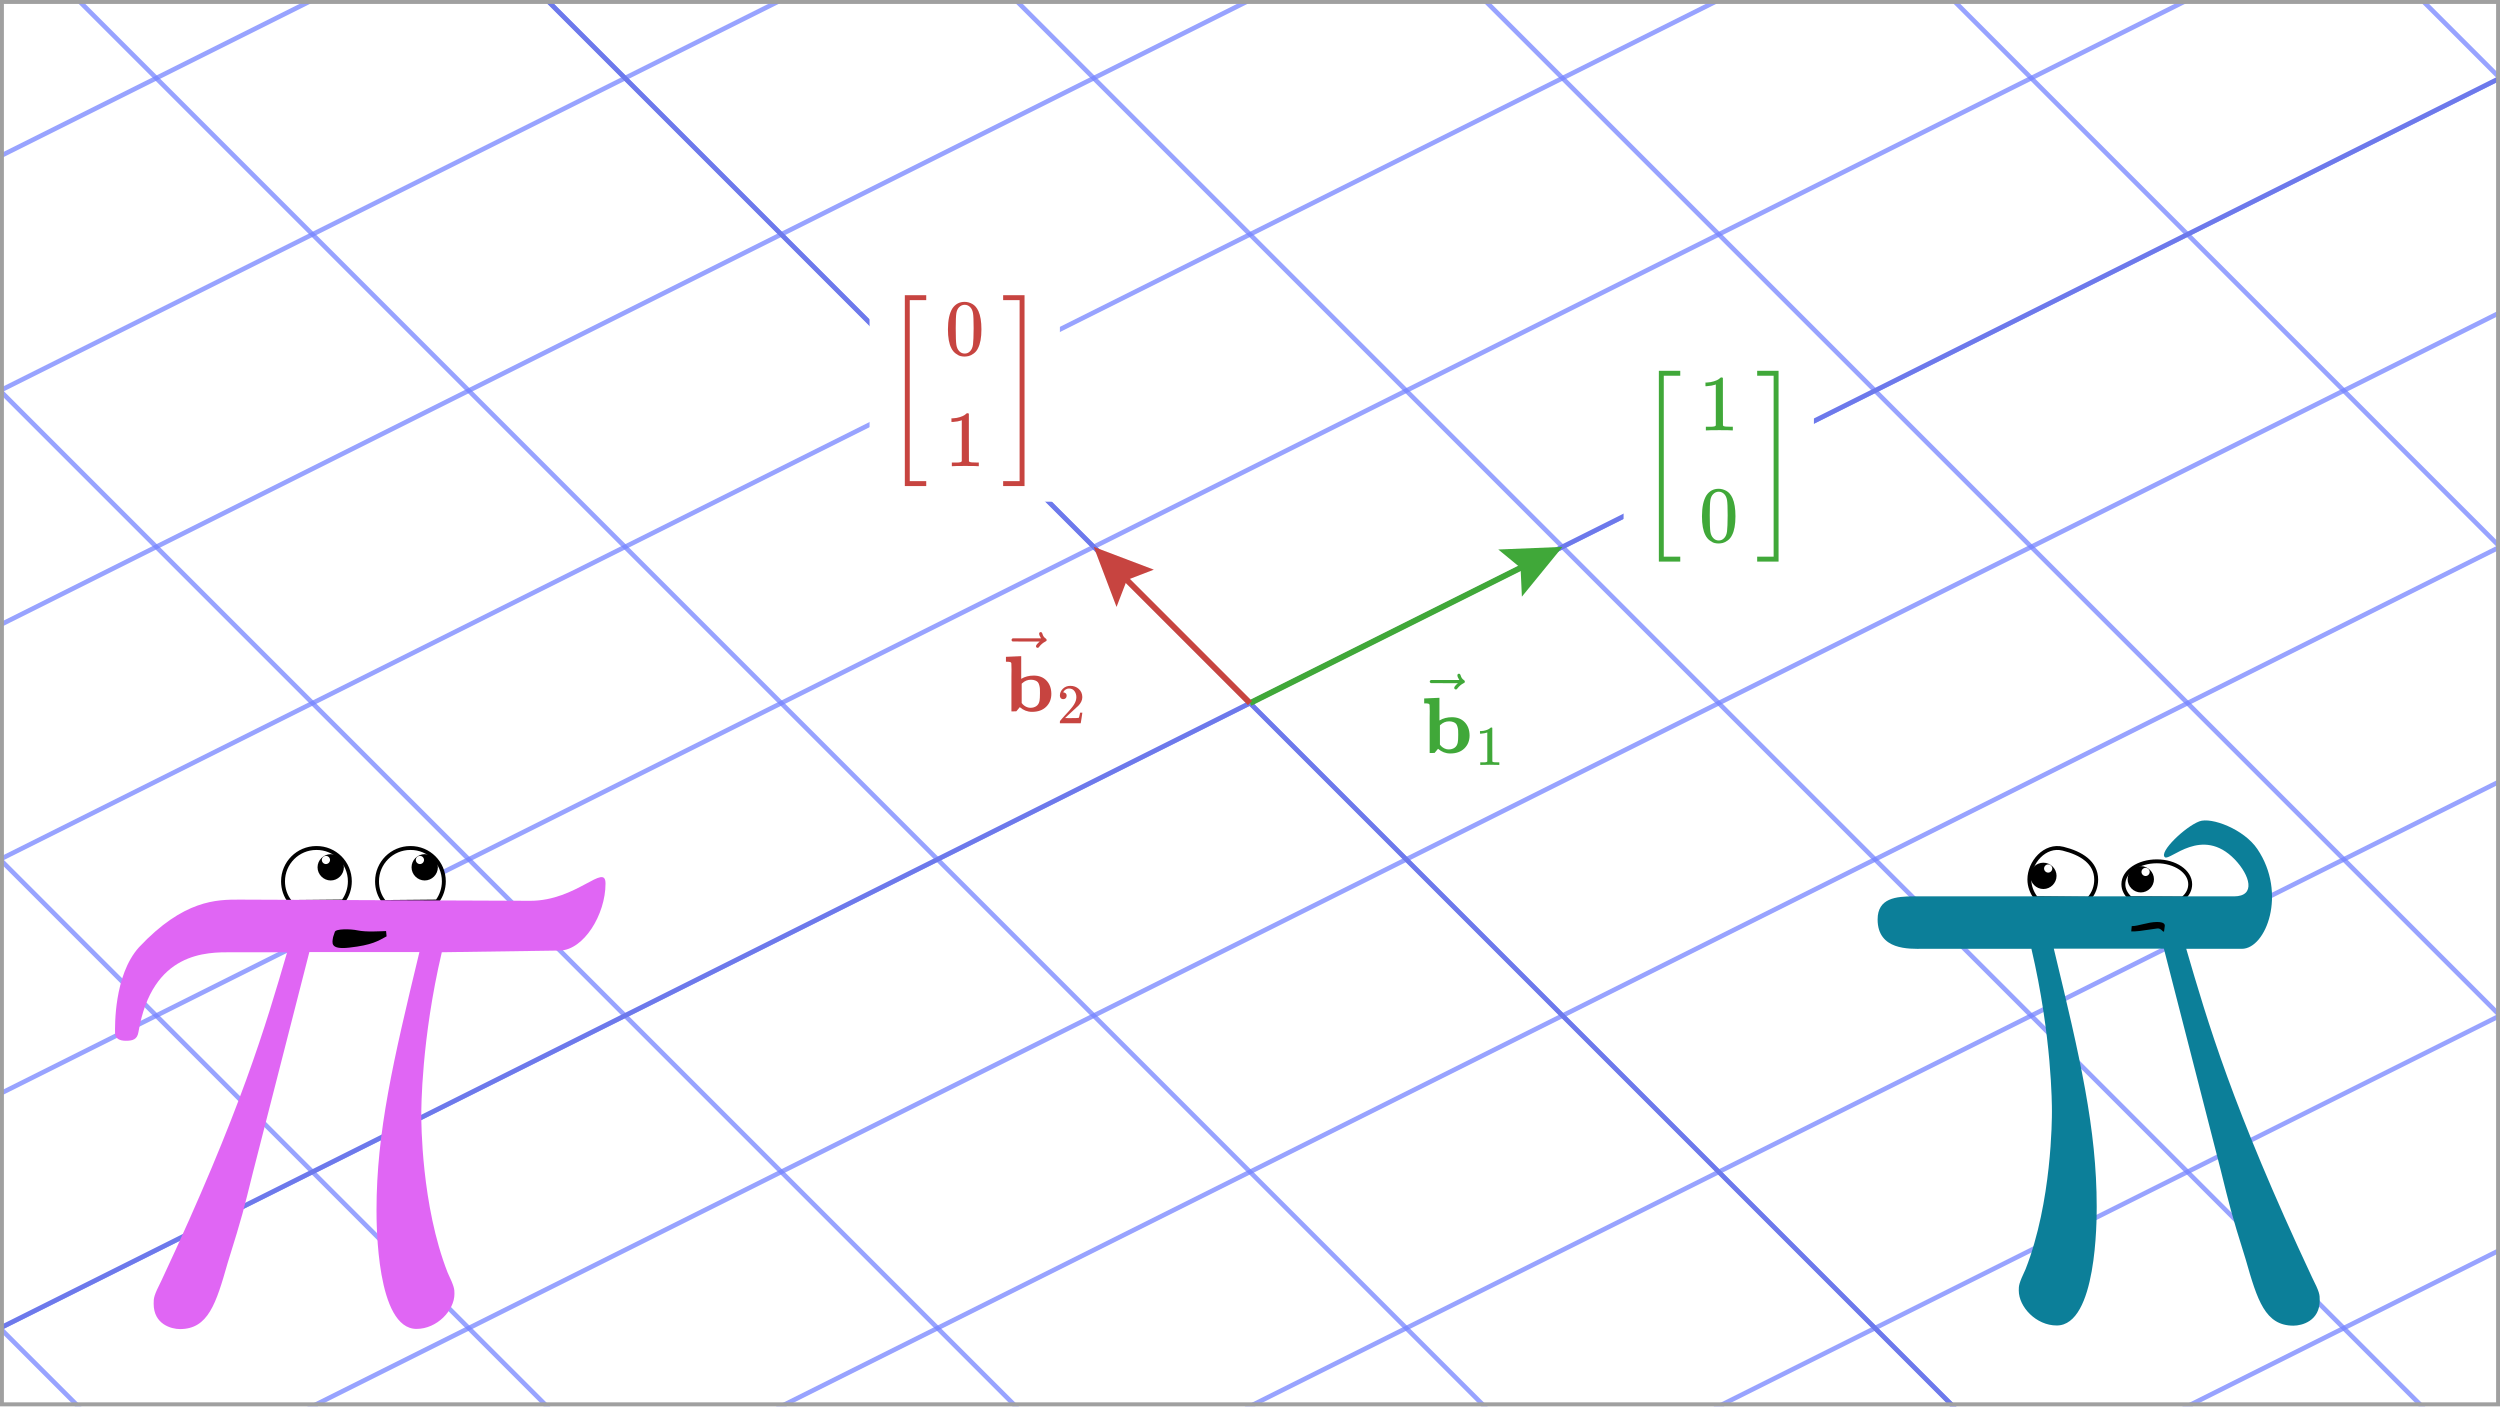
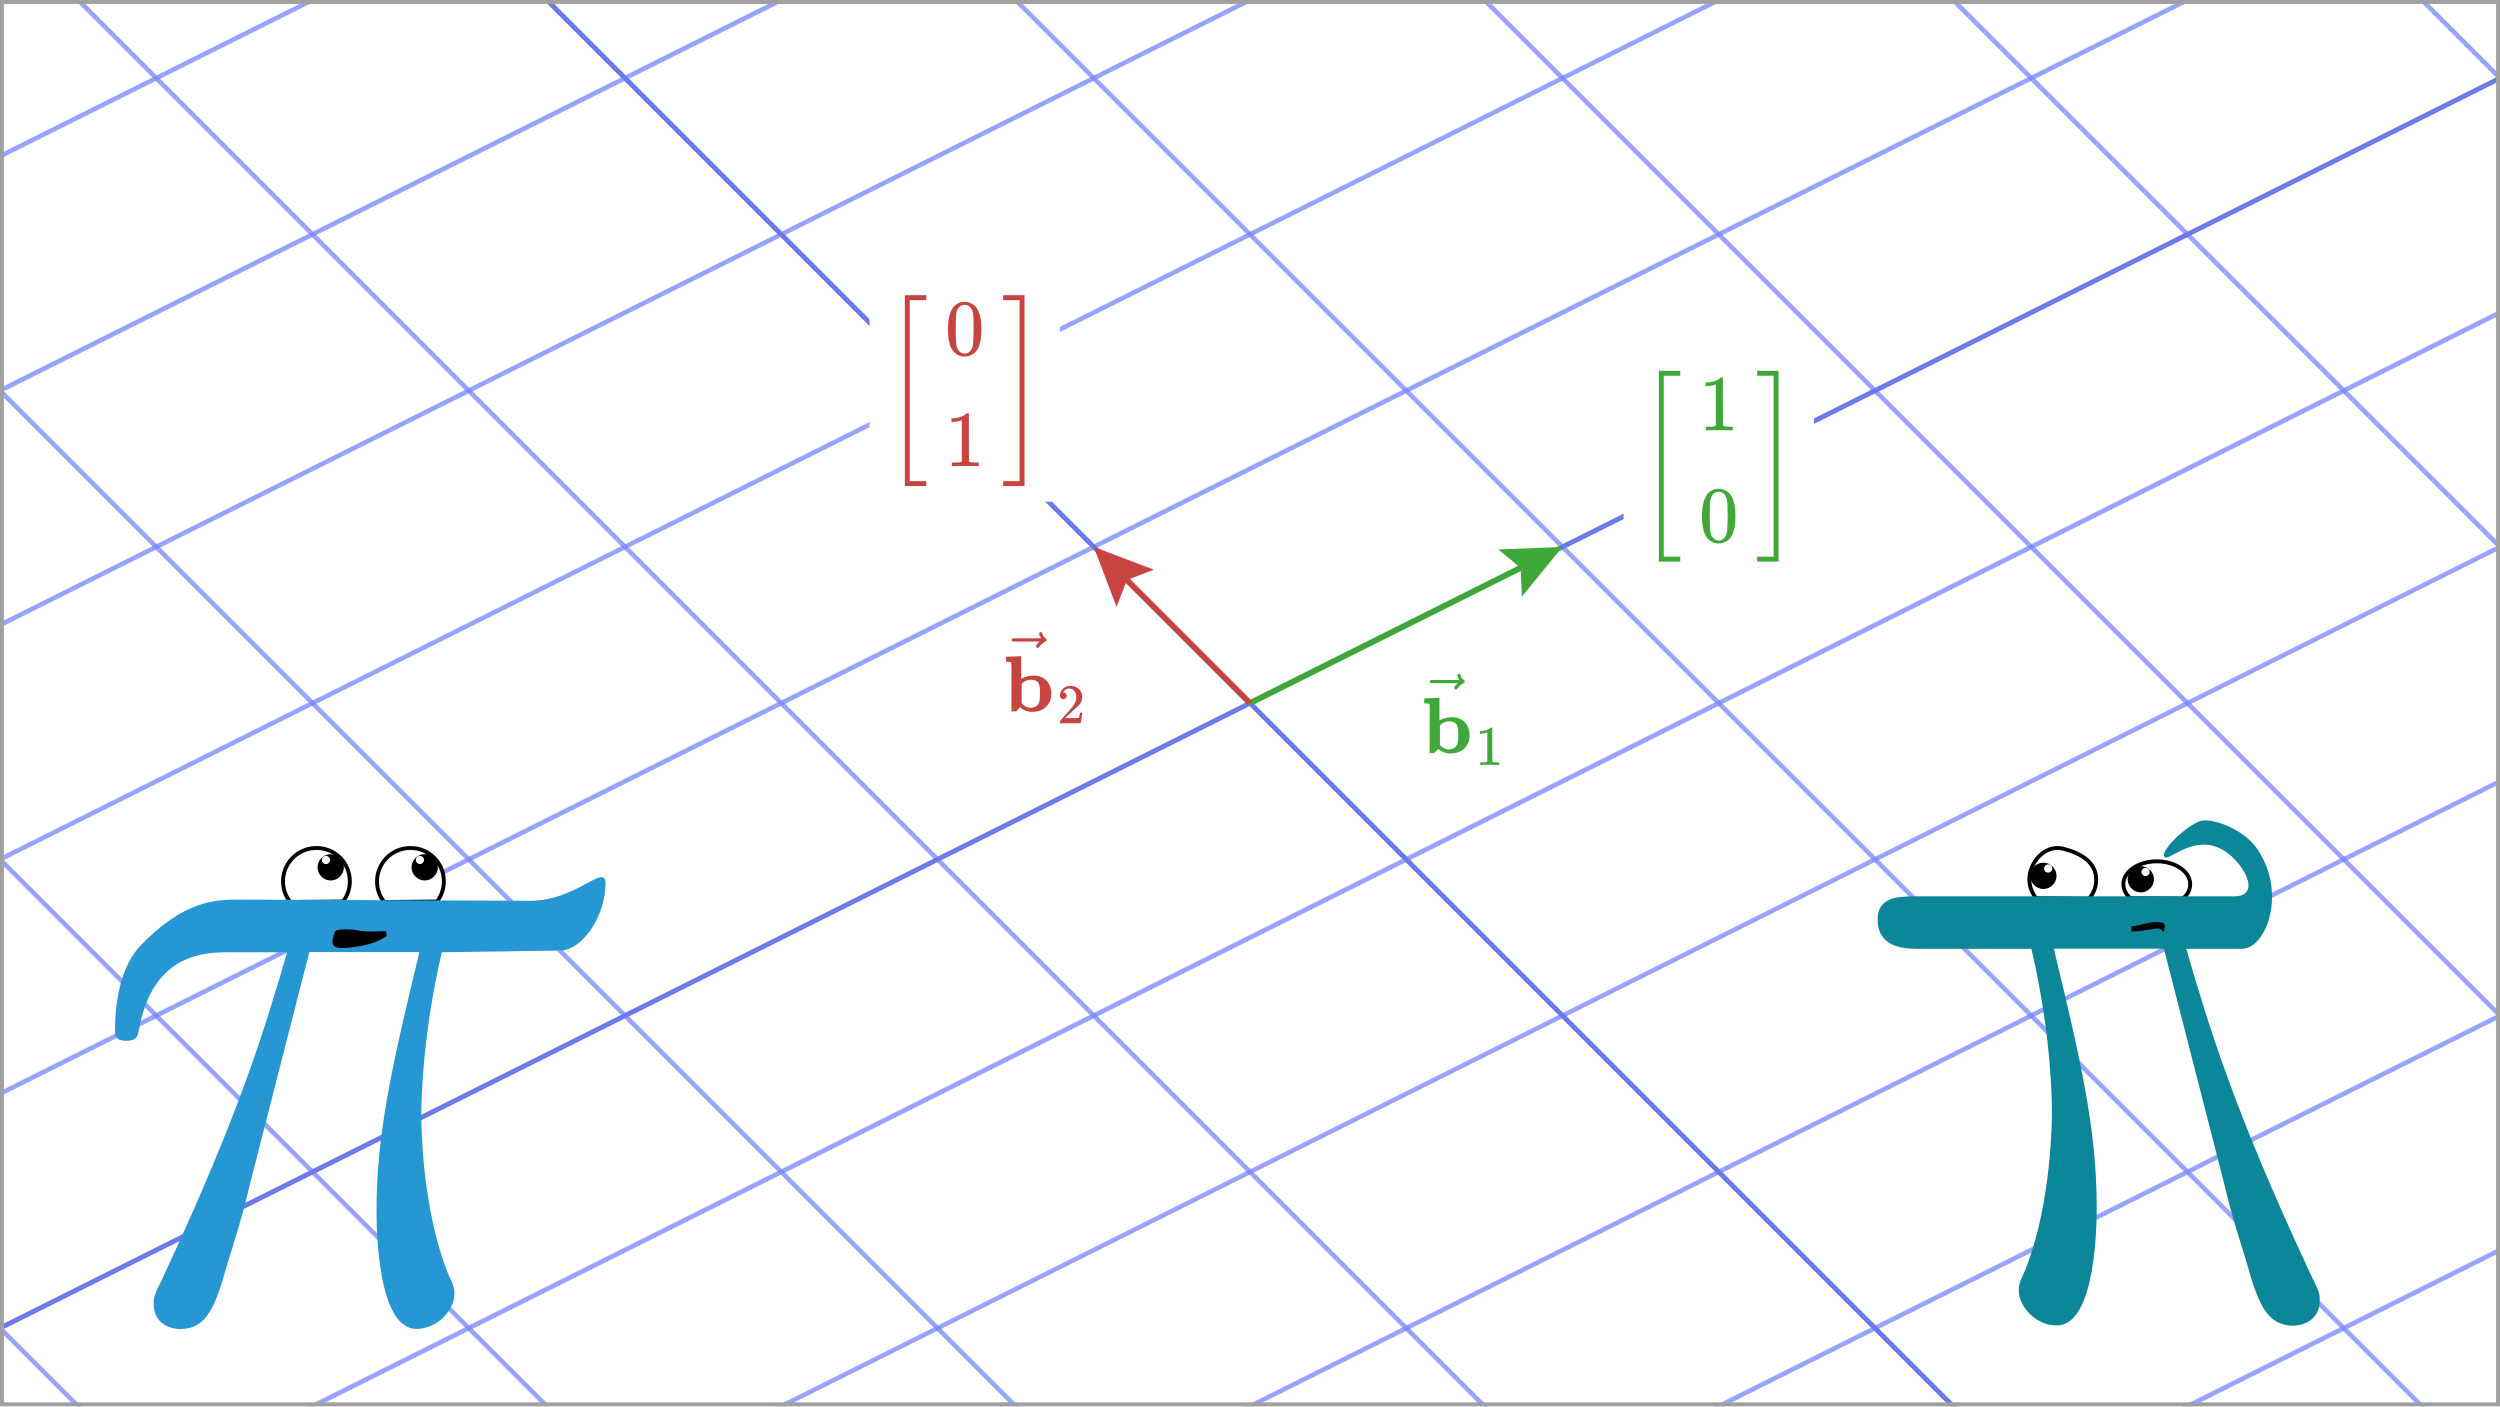
<svg xmlns="http://www.w3.org/2000/svg" width="640" height="360" viewBox="0 0 640 360" fill="none">
  <g clip-path="url(#clip0_1330_5022)">
    <path d="M640 0H0V360H640V0Z" fill="white" />
    <g clip-path="url(#clip1_1330_5022)">
      <path d="M-1520 2180L3600 -380" stroke="#7684FE" stroke-opacity="0.75" stroke-width="1.193" />
      <path d="M-1560 2140L3560 -420" stroke="#7684FE" stroke-opacity="0.75" stroke-width="1.193" />
      <path d="M-1600 2100L3520 -460" stroke="#7684FE" stroke-opacity="0.75" stroke-width="1.193" />
      <path d="M-1640 2060L3480 -500" stroke="#7684FE" stroke-opacity="0.75" stroke-width="1.193" />
      <path d="M-1680 2020L3440 -540" stroke="#7684FE" stroke-opacity="0.75" stroke-width="1.193" />
      <path d="M-1720 1980L3400 -580" stroke="#7684FE" stroke-opacity="0.75" stroke-width="1.193" />
      <path d="M-1760 1940L3360 -620" stroke="#7684FE" stroke-opacity="0.75" stroke-width="1.193" />
      <path d="M-1800 1900L3320 -660" stroke="#7684FE" stroke-opacity="0.75" stroke-width="1.193" />
      <path d="M-1840 1860L3280 -700" stroke="#7684FE" stroke-opacity="0.75" stroke-width="1.193" />
      <path d="M-1880 1820L3240 -740" stroke="#7684FE" stroke-opacity="0.75" stroke-width="1.193" />
      <path d="M-1920 1780L3200 -780" stroke="#7684FE" stroke-opacity="0.75" stroke-width="1.193" />
      <path d="M-1960 1740L3160 -820" stroke="#7684FE" stroke-opacity="0.75" stroke-width="1.193" />
      <path d="M-2000 1700L3120 -860" stroke="#7684FE" stroke-opacity="0.75" stroke-width="1.193" />
      <path d="M-2040 1660L3080 -900" stroke="#7684FE" stroke-opacity="0.75" stroke-width="1.193" />
      <path d="M-2080 1620L3040 -940" stroke="#7684FE" stroke-opacity="0.75" stroke-width="1.193" />
      <path d="M-2120 1580L3000 -980" stroke="#7684FE" stroke-opacity="0.75" stroke-width="1.193" />
      <path d="M-2160 1540L2960 -1020" stroke="#7684FE" stroke-opacity="0.75" stroke-width="1.193" />
      <path d="M-2200 1500L2920 -1060" stroke="#7684FE" stroke-opacity="0.75" stroke-width="1.193" />
      <path d="M-2240 1460L2880 -1100" stroke="#7684FE" stroke-opacity="0.75" stroke-width="1.193" />
      <path d="M-2280 1420L2840 -1140" stroke="#7684FE" stroke-opacity="0.75" stroke-width="1.193" />
      <path d="M-2320 1380L2800 -1180" stroke="#7684FE" stroke-opacity="0.75" stroke-width="1.193" />
      <path d="M-2360 1340L2760 -1220" stroke="#7684FE" stroke-opacity="0.75" stroke-width="1.193" />
      <path d="M-2400 1300L2720 -1260" stroke="#7684FE" stroke-opacity="0.75" stroke-width="1.193" />
      <path d="M-2440 1260L2680 -1300" stroke="#7684FE" stroke-opacity="0.75" stroke-width="1.193" />
      <path d="M-2480 1220L2640 -1340" stroke="#7684FE" stroke-opacity="0.75" stroke-width="1.193" />
      <path d="M-2520 1180L2600 -1380" stroke="#7684FE" stroke-opacity="0.75" stroke-width="1.193" />
      <path d="M-2560 1140L2560 -1420" stroke="#7684FE" stroke-opacity="0.75" stroke-width="1.193" />
      <path d="M-2600 1100L2520 -1460" stroke="#7684FE" stroke-opacity="0.75" stroke-width="1.193" />
      <path d="M-2640 1060L2480 -1500" stroke="#7684FE" stroke-opacity="0.75" stroke-width="1.193" />
      <path d="M-2680 1020L2440 -1540" stroke="#7684FE" stroke-opacity="0.75" stroke-width="1.193" />
      <path d="M-2720 980L2400 -1580" stroke="#7684FE" stroke-opacity="0.75" stroke-width="1.193" />
      <path d="M-2760 940L2360 -1620" stroke="#7684FE" stroke-opacity="0.75" stroke-width="1.193" />
      <path d="M-2800 900L2320 -1660" stroke="#7684FE" stroke-opacity="0.75" stroke-width="1.193" />
      <path d="M-2840 860L2280 -1700" stroke="#7684FE" stroke-opacity="0.75" stroke-width="1.193" />
      <path d="M-2880 820L2240 -1740" stroke="#7684FE" stroke-opacity="0.75" stroke-width="1.193" />
      <path d="M-2920 780L2200 -1780" stroke="#7684FE" stroke-opacity="0.75" stroke-width="1.193" />
      <path d="M-2960 740L2160 -1820" stroke="#7684FE" stroke-opacity="0.75" stroke-width="1.193" />
      <path d="M-9.15527e-05 1420L-1440 -20" stroke="#7684FE" stroke-opacity="0.75" stroke-width="1.193" />
      <path d="M80 1380L-1360 -60" stroke="#7684FE" stroke-opacity="0.75" stroke-width="1.193" />
      <path d="M160 1340L-1280 -100" stroke="#7684FE" stroke-opacity="0.75" stroke-width="1.193" />
      <path d="M240 1300L-1200 -140" stroke="#7684FE" stroke-opacity="0.75" stroke-width="1.193" />
      <path d="M320 1260L-1120 -180" stroke="#7684FE" stroke-opacity="0.75" stroke-width="1.193" />
      <path d="M400 1220L-1040 -220" stroke="#7684FE" stroke-opacity="0.75" stroke-width="1.193" />
      <path d="M480 1180L-960 -260" stroke="#7684FE" stroke-opacity="0.75" stroke-width="1.193" />
      <path d="M560 1140L-880 -300" stroke="#7684FE" stroke-opacity="0.75" stroke-width="1.193" />
      <path d="M640 1100L-800 -340" stroke="#7684FE" stroke-opacity="0.75" stroke-width="1.193" />
      <path d="M720 1060L-720 -380" stroke="#7684FE" stroke-opacity="0.75" stroke-width="1.193" />
      <path d="M800 1020L-640 -420" stroke="#7684FE" stroke-opacity="0.75" stroke-width="1.193" />
      <path d="M880 980L-560 -460" stroke="#7684FE" stroke-opacity="0.75" stroke-width="1.193" />
      <path d="M960 940L-480 -500" stroke="#7684FE" stroke-opacity="0.75" stroke-width="1.193" />
      <path d="M1040 900L-400 -540" stroke="#7684FE" stroke-opacity="0.75" stroke-width="1.193" />
      <path d="M1120 860L-320 -580" stroke="#7684FE" stroke-opacity="0.75" stroke-width="1.193" />
      <path d="M1200 820L-240 -620" stroke="#7684FE" stroke-opacity="0.75" stroke-width="1.193" />
      <path d="M1280 780L-160 -660" stroke="#7684FE" stroke-opacity="0.75" stroke-width="1.193" />
      <path d="M1360 740L-80 -700" stroke="#7684FE" stroke-opacity="0.75" stroke-width="1.193" />
      <path d="M1440 700L-3.60226e-05 -740" stroke="#7684FE" stroke-opacity="0.75" stroke-width="1.193" />
      <path d="M1520 660L80 -780" stroke="#7684FE" stroke-opacity="0.75" stroke-width="1.193" />
      <path d="M1600 620L160 -820" stroke="#7684FE" stroke-opacity="0.75" stroke-width="1.193" />
      <path d="M1680 580L240 -860" stroke="#7684FE" stroke-opacity="0.75" stroke-width="1.193" />
      <path d="M1760 540L320 -900" stroke="#7684FE" stroke-opacity="0.75" stroke-width="1.193" />
      <path d="M1840 500L400 -940" stroke="#7684FE" stroke-opacity="0.75" stroke-width="1.193" />
      <path d="M1920 460L480 -980" stroke="#7684FE" stroke-opacity="0.75" stroke-width="1.193" />
      <path d="M2000 420L560 -1020" stroke="#7684FE" stroke-opacity="0.75" stroke-width="1.193" />
      <path d="M2080 380L640 -1060" stroke="#7684FE" stroke-opacity="0.75" stroke-width="1.193" />
      <path d="M2880 -1100L-2240 1460" stroke="#6D79EB" stroke-width="1.193" />
      <path d="M1040 900L-400 -540" stroke="#6D79EB" stroke-width="1.193" />
    </g>
    <path d="M383.565 140.671L400 140L389.602 152.746L389.267 145.367L383.565 140.671Z" fill="#40A839" />
    <path d="M320 180L396.422 141.789" stroke="#40A839" stroke-width="1.5" />
    <path d="M285.834 155.38L280 140L295.38 145.834L288.485 148.485L285.834 155.38Z" fill="#C74440" />
    <path d="M320 180L282.828 142.828" stroke="#C74440" stroke-width="1.5" />
    <path d="M640 0H0V360H640V0Z" stroke="#A0A0A0" stroke-width="2" />
    <rect x="252.931" y="155.776" width="29.897" height="33.389" fill="white" />
    <g clip-path="url(#clip2_1330_5022)">
      <path d="M257.583 168.144L259.435 168.063C260.67 168.009 261.295 167.982 261.308 167.982H261.43V173.784C262.353 173.227 263.419 172.949 264.627 172.949C265.997 172.949 267.09 173.376 267.904 174.232C268.719 175.087 269.133 176.213 269.146 177.611C269.146 178.955 268.705 180.061 267.823 180.929C266.941 181.798 265.74 182.232 264.22 182.232H264.158C263.032 182.232 262.001 181.832 261.064 181.031L260.189 182.09L259.558 182.11H258.926V175.982C258.926 175.154 258.926 174.245 258.926 173.254C258.926 172.264 258.933 171.653 258.947 171.422C258.947 170.526 258.933 169.99 258.906 169.814C258.879 169.637 258.784 169.529 258.621 169.488C258.431 169.434 258.153 169.407 257.786 169.407H257.522V168.144H257.583ZM261.553 179.972L261.654 180.095C261.722 180.176 261.79 180.257 261.858 180.339C261.926 180.42 262.034 180.515 262.184 180.624C262.333 180.732 262.482 180.827 262.632 180.909C262.781 180.99 262.957 181.058 263.161 181.112C263.365 181.167 263.588 181.194 263.833 181.194C264.389 181.194 264.878 181.051 265.299 180.766C265.719 180.481 265.991 180.04 266.113 179.443C266.194 179.05 266.235 178.378 266.235 177.428C266.235 176.966 266.228 176.6 266.215 176.328C266.201 176.057 266.147 175.752 266.052 175.412C265.957 175.073 265.835 174.815 265.685 174.639C265.536 174.462 265.305 174.313 264.993 174.191C264.681 174.069 264.321 174.008 263.914 174.008C263.086 174.008 262.353 174.299 261.716 174.883L261.553 175.025V179.972Z" fill="#C74440" />
      <path d="M266.021 162.22C266.021 162.112 266.055 162.017 266.123 161.935C266.191 161.854 266.293 161.813 266.428 161.813C266.523 161.813 266.605 161.847 266.673 161.915C266.741 161.969 266.808 162.098 266.876 162.302C267.012 162.804 267.29 163.191 267.711 163.462C267.86 163.557 267.935 163.679 267.935 163.829C267.935 163.951 267.914 164.032 267.874 164.073C267.833 164.114 267.738 164.175 267.589 164.256C267.005 164.555 266.496 164.982 266.062 165.539C266.035 165.566 266.001 165.606 265.96 165.661C265.919 165.715 265.885 165.756 265.858 165.783C265.831 165.81 265.797 165.824 265.757 165.824C265.716 165.824 265.668 165.83 265.614 165.844C265.519 165.844 265.431 165.81 265.349 165.742C265.268 165.674 265.22 165.573 265.207 165.437C265.207 165.179 265.526 164.779 266.164 164.236H262.683L259.201 164.215C259.025 164.093 258.937 163.964 258.937 163.829C258.937 163.734 259.025 163.598 259.201 163.421H266.51C266.184 162.906 266.021 162.505 266.021 162.22Z" fill="#C74440" />
      <path d="M272.181 178.989C271.922 178.989 271.715 178.903 271.562 178.73C271.408 178.557 271.332 178.346 271.332 178.097C271.332 177.416 271.586 176.825 272.094 176.326C272.603 175.828 273.236 175.578 273.994 175.578C274.867 175.578 275.597 175.847 276.182 176.384C276.767 176.921 277.065 177.617 277.074 178.471C277.074 178.884 276.978 179.277 276.787 179.651C276.595 180.025 276.364 180.352 276.096 180.63C275.827 180.908 275.443 181.263 274.944 181.695C274.599 181.993 274.119 182.434 273.505 183.019L272.656 183.825L273.75 183.84C275.256 183.84 276.057 183.816 276.153 183.768C276.22 183.749 276.336 183.322 276.499 182.487V182.444H277.074V182.487C277.065 182.515 277.002 182.952 276.887 183.796C276.772 184.641 276.7 185.082 276.671 185.121V185.164H271.332V184.89V184.718C271.332 184.65 271.36 184.579 271.418 184.502C271.476 184.425 271.619 184.257 271.85 183.998C272.128 183.691 272.368 183.422 272.569 183.192C272.656 183.096 272.819 182.919 273.059 182.659C273.299 182.4 273.462 182.223 273.548 182.127C273.634 182.031 273.774 181.873 273.966 181.652C274.157 181.431 274.292 181.268 274.369 181.163C274.445 181.057 274.556 180.913 274.7 180.731C274.843 180.548 274.944 180.395 275.002 180.27C275.059 180.145 275.131 180.006 275.218 179.853C275.304 179.699 275.366 179.546 275.405 179.392C275.443 179.239 275.477 179.095 275.506 178.96C275.534 178.826 275.549 178.668 275.549 178.485C275.549 177.881 275.386 177.358 275.059 176.917C274.733 176.475 274.268 176.255 273.663 176.255C273.347 176.255 273.068 176.336 272.828 176.499C272.589 176.662 272.421 176.821 272.325 176.974C272.229 177.128 272.181 177.219 272.181 177.248C272.181 177.257 272.205 177.262 272.253 177.262C272.425 177.262 272.603 177.329 272.785 177.464C272.968 177.598 273.059 177.819 273.059 178.126C273.059 178.365 272.982 178.567 272.828 178.73C272.675 178.893 272.459 178.98 272.181 178.989Z" fill="#C74440" />
    </g>
    <rect x="360" y="166.434" width="29.897" height="33.389" fill="white" />
    <g clip-path="url(#clip3_1330_5022)">
      <path d="M364.651 178.802L366.504 178.721C367.739 178.666 368.363 178.639 368.377 178.639H368.499V184.441C369.422 183.885 370.487 183.606 371.695 183.606C373.066 183.606 374.159 184.034 374.973 184.889C375.787 185.744 376.201 186.87 376.215 188.268C376.215 189.612 375.774 190.718 374.891 191.587C374.009 192.455 372.808 192.89 371.288 192.89H371.227C370.101 192.89 369.069 192.489 368.133 191.689L367.257 192.747L366.626 192.768H365.995V186.64C365.995 185.812 365.995 184.903 365.995 183.912C365.995 182.921 366.002 182.31 366.015 182.08C366.015 181.184 366.002 180.648 365.975 180.471C365.948 180.295 365.853 180.186 365.69 180.146C365.5 180.091 365.221 180.064 364.855 180.064H364.59V178.802H364.651ZM368.621 190.63L368.723 190.752C368.791 190.833 368.859 190.915 368.927 190.996C368.994 191.078 369.103 191.173 369.252 191.281C369.402 191.39 369.551 191.485 369.7 191.566C369.849 191.648 370.026 191.716 370.229 191.77C370.433 191.824 370.657 191.851 370.901 191.851C371.458 191.851 371.946 191.709 372.367 191.424C372.788 191.139 373.059 190.698 373.181 190.101C373.263 189.707 373.304 189.035 373.304 188.085C373.304 187.624 373.297 187.257 373.283 186.986C373.27 186.714 373.215 186.409 373.12 186.07C373.025 185.73 372.903 185.473 372.754 185.296C372.605 185.12 372.374 184.97 372.062 184.848C371.75 184.726 371.39 184.665 370.983 184.665C370.155 184.665 369.422 184.957 368.784 185.54L368.621 185.683V190.63Z" fill="#40A839" />
      <path d="M373.09 172.878C373.09 172.769 373.124 172.674 373.192 172.593C373.259 172.511 373.361 172.471 373.497 172.471C373.592 172.471 373.673 172.505 373.741 172.572C373.809 172.627 373.877 172.756 373.945 172.959C374.081 173.461 374.359 173.848 374.779 174.12C374.929 174.215 375.003 174.337 375.003 174.486C375.003 174.608 374.983 174.69 374.942 174.73C374.902 174.771 374.807 174.832 374.657 174.914C374.074 175.212 373.565 175.64 373.13 176.196C373.103 176.223 373.069 176.264 373.029 176.318C372.988 176.373 372.954 176.413 372.927 176.44C372.9 176.468 372.866 176.481 372.825 176.481C372.784 176.481 372.737 176.488 372.683 176.501C372.588 176.501 372.499 176.468 372.418 176.4C372.337 176.332 372.289 176.23 372.275 176.094C372.275 175.836 372.594 175.436 373.232 174.893H369.751L366.27 174.873C366.093 174.751 366.005 174.622 366.005 174.486C366.005 174.391 366.093 174.255 366.27 174.079H373.578C373.253 173.563 373.09 173.163 373.09 172.878Z" fill="#40A839" />
      <path d="M380.746 187.502L380.559 187.574C380.425 187.622 380.233 187.67 379.983 187.718C379.734 187.766 379.456 187.8 379.149 187.819H378.875V187.157H379.149C379.6 187.137 380.017 187.066 380.401 186.941C380.785 186.816 381.053 186.701 381.207 186.595C381.36 186.49 381.495 186.384 381.61 186.279C381.629 186.25 381.687 186.236 381.782 186.236C381.869 186.236 381.95 186.264 382.027 186.322V190.625L382.042 194.943C382.109 195.01 382.166 195.054 382.214 195.073C382.262 195.092 382.377 195.111 382.56 195.13C382.742 195.15 383.039 195.159 383.452 195.159H383.826V195.821H383.668C383.466 195.793 382.704 195.778 381.379 195.778C380.075 195.778 379.321 195.793 379.12 195.821H378.947V195.159H379.321C379.532 195.159 379.715 195.159 379.868 195.159C380.022 195.159 380.142 195.154 380.228 195.145C380.314 195.135 380.391 195.121 380.458 195.102C380.526 195.082 380.564 195.073 380.573 195.073C380.583 195.073 380.612 195.049 380.66 195.001C380.708 194.953 380.737 194.934 380.746 194.943V187.502Z" fill="#40A839" />
    </g>
    <rect x="222.607" y="71.565" width="48.725" height="56.87" fill="white" />
    <g clip-path="url(#clip4_1330_5022)">
      <path d="M231.636 124.425V75.575H237.114V76.838H232.899V123.162H237.114V124.425H231.636Z" fill="#C74440" />
      <path d="M243.833 78.925C244.593 77.825 245.632 77.275 246.949 77.275C247.6 77.275 248.252 77.452 248.904 77.805C249.555 78.158 250.085 78.782 250.492 79.678C250.994 80.805 251.245 82.352 251.245 84.321C251.245 86.425 250.953 88.034 250.37 89.147C250.098 89.717 249.725 90.171 249.25 90.511C248.775 90.85 248.361 91.061 248.008 91.142C247.655 91.224 247.308 91.271 246.969 91.285C246.616 91.285 246.263 91.244 245.91 91.162C245.557 91.081 245.143 90.864 244.668 90.511C244.193 90.158 243.82 89.703 243.548 89.147C242.964 88.034 242.673 86.425 242.673 84.321C242.673 81.959 243.059 80.16 243.833 78.925ZM248.415 78.68C248.008 78.246 247.526 78.029 246.969 78.029C246.399 78.029 245.91 78.246 245.503 78.68C245.164 79.033 244.94 79.522 244.831 80.146C244.722 80.771 244.668 82.074 244.668 84.056C244.668 86.201 244.722 87.613 244.831 88.291C244.94 88.97 245.184 89.506 245.564 89.9C245.944 90.307 246.413 90.511 246.969 90.511C247.512 90.511 247.974 90.307 248.354 89.9C248.747 89.493 248.992 88.923 249.087 88.19C249.182 87.457 249.236 86.079 249.25 84.056C249.25 82.088 249.195 80.791 249.087 80.167C248.978 79.542 248.754 79.047 248.415 78.68Z" fill="#C74440" />
      <path d="M246.216 107.575L245.951 107.677C245.761 107.744 245.489 107.812 245.136 107.88C244.784 107.948 244.39 107.996 243.955 108.023H243.569V107.086H243.955C244.593 107.059 245.184 106.957 245.727 106.781C246.27 106.604 246.65 106.441 246.867 106.292C247.084 106.143 247.275 105.993 247.437 105.844C247.465 105.803 247.546 105.783 247.682 105.783C247.804 105.783 247.919 105.824 248.028 105.905V111.993L248.048 118.102C248.143 118.197 248.225 118.258 248.293 118.285C248.361 118.313 248.523 118.34 248.781 118.367C249.039 118.394 249.46 118.408 250.044 118.408H250.573V119.344H250.349C250.064 119.304 248.985 119.283 247.112 119.283C245.265 119.283 244.2 119.304 243.915 119.344H243.67V118.408H244.2C244.498 118.408 244.756 118.408 244.974 118.408C245.191 118.408 245.36 118.401 245.483 118.387C245.605 118.374 245.713 118.353 245.808 118.326C245.903 118.299 245.958 118.285 245.971 118.285C245.985 118.285 246.026 118.251 246.094 118.184C246.161 118.116 246.202 118.089 246.216 118.102V107.575Z" fill="#C74440" />
      <path d="M256.804 76.838V75.575H262.282V124.425H256.804V123.162H261.019V76.838H256.804Z" fill="#C74440" />
    </g>
    <rect x="415.637" y="90.909" width="48.725" height="56.87" fill="white" />
    <g clip-path="url(#clip5_1330_5022)">
      <path d="M424.667 143.769V94.919H430.145V96.182H425.929V142.507H430.145V143.769H424.667Z" fill="#40A839" />
      <path d="M439.247 98.411L438.982 98.513C438.792 98.581 438.52 98.649 438.167 98.717C437.814 98.785 437.421 98.832 436.986 98.859H436.599V97.923H436.986C437.624 97.895 438.215 97.794 438.758 97.617C439.301 97.441 439.681 97.278 439.898 97.129C440.115 96.979 440.305 96.83 440.468 96.681C440.495 96.64 440.577 96.62 440.713 96.62C440.835 96.62 440.95 96.66 441.059 96.742V102.83L441.079 108.939C441.174 109.034 441.256 109.095 441.324 109.122C441.391 109.149 441.554 109.176 441.812 109.204C442.07 109.231 442.491 109.244 443.075 109.244H443.604V110.181H443.38C443.095 110.14 442.016 110.12 440.142 110.12C438.296 110.12 437.231 110.14 436.946 110.181H436.701V109.244H437.231C437.529 109.244 437.787 109.244 438.004 109.244C438.222 109.244 438.391 109.237 438.513 109.224C438.636 109.21 438.744 109.19 438.839 109.163C438.934 109.136 438.989 109.122 439.002 109.122C439.016 109.122 439.056 109.088 439.124 109.02C439.192 108.952 439.233 108.925 439.247 108.939V98.411Z" fill="#40A839" />
      <path d="M436.864 126.776C437.624 125.677 438.663 125.127 439.98 125.127C440.631 125.127 441.283 125.304 441.934 125.657C442.586 126.009 443.115 126.634 443.523 127.53C444.025 128.657 444.276 130.204 444.276 132.173C444.276 134.277 443.984 135.885 443.4 136.998C443.129 137.569 442.756 138.023 442.281 138.363C441.805 138.702 441.391 138.912 441.038 138.994C440.685 139.075 440.339 139.123 440 139.136C439.647 139.136 439.294 139.096 438.941 139.014C438.588 138.933 438.174 138.716 437.699 138.363C437.224 138.01 436.851 137.555 436.579 136.998C435.995 135.885 435.703 134.277 435.703 132.173C435.703 129.81 436.09 128.012 436.864 126.776ZM441.446 126.532C441.038 126.098 440.557 125.88 440 125.88C439.43 125.88 438.941 126.098 438.534 126.532C438.194 126.885 437.97 127.374 437.862 127.998C437.753 128.623 437.699 129.926 437.699 131.908C437.699 134.053 437.753 135.464 437.862 136.143C437.97 136.822 438.215 137.358 438.595 137.752C438.975 138.159 439.443 138.363 440 138.363C440.543 138.363 441.005 138.159 441.385 137.752C441.778 137.345 442.023 136.774 442.118 136.041C442.213 135.308 442.267 133.93 442.281 131.908C442.281 129.939 442.226 128.643 442.118 128.019C442.009 127.394 441.785 126.899 441.446 126.532Z" fill="#40A839" />
      <path d="M449.835 96.182V94.919H455.313V143.769H449.835V142.507H454.05V96.182H449.835Z" fill="#40A839" />
    </g>
    <path d="M545.417 229.95L545.33 229.95L545.267 229.889C544.232 228.899 543.581 227.707 543.581 226.363C543.581 224.715 544.567 223.244 546.117 222.195C547.667 221.144 549.8 220.5 552.156 220.5C554.491 220.5 556.613 221.144 558.158 222.195C559.701 223.244 560.688 224.715 560.688 226.363C560.688 227.748 560.04 229.033 558.856 229.989L558.795 230.038L558.717 230.038L545.417 229.95Z" fill="white" stroke="black" />
    <path d="M521.354 229.95L521.247 229.949L521.183 229.864C520.151 228.519 519.519 226.898 519.519 225.138C519.519 222.954 520.507 220.701 522.071 219.137C523.638 217.57 525.803 216.677 528.147 217.269C530.46 217.842 532.573 218.717 534.112 219.998C535.659 221.286 536.625 222.985 536.625 225.181C536.625 226.982 535.995 228.697 534.819 230.009L534.753 230.082L534.654 230.081L521.354 229.95Z" fill="white" stroke="black" />
    <path d="M549.312 222.163C549.881 222.206 550.319 222.644 550.319 223.213C550.319 223.781 549.837 224.263 549.269 224.263C548.7 224.263 548.219 223.781 548.219 223.213C548.219 222.644 548.7 222.163 549.269 222.163H549.312L548.044 221.725C546.162 221.725 544.675 223.256 544.675 225.094C544.675 226.931 546.206 228.463 548.044 228.463C549.881 228.463 551.412 226.931 551.412 225.094C551.412 223.256 549.881 221.725 548.044 221.725" fill="black" />
    <path d="M524.375 221.288C524.944 221.331 525.382 221.769 525.382 222.338C525.382 222.906 524.9 223.388 524.332 223.388C523.763 223.388 523.282 222.906 523.282 222.338C523.282 221.769 523.763 221.288 524.332 221.288H524.375L523.107 220.85C521.225 220.85 519.738 222.381 519.738 224.219C519.738 226.056 521.269 227.588 523.107 227.588C524.944 227.588 526.475 226.056 526.475 224.219C526.475 222.381 524.944 220.85 523.107 220.85" fill="black" />
-     <path d="M553.95 242.856H525.775C532.513 270.769 536.756 288.969 536.756 308.919C536.756 312.419 536.756 339.325 526.519 339.325C521.269 339.325 516.806 334.6 516.806 330.356C516.806 329.131 516.806 328.606 518.556 324.887C525.294 307.694 525.294 286.256 525.294 284.506C525.294 283.019 525.294 265.3 520.044 242.9H492.131C488.894 242.9 480.669 243.337 480.669 235.375C480.669 229.906 485.394 229.469 489.9 229.469H571.888C577.619 229.469 575.956 224.044 572.106 220.019C563.706 211.312 555.525 220.5 554.213 219.45C552.594 218.137 559.419 211.619 563.05 210.262C566.069 209.125 574.425 212.231 577.881 217.35C585.538 228.681 580.113 242.9 573.9 242.9H559.681C565.15 261.581 571.406 283.281 591.838 326.9C593.85 330.881 593.85 331.406 593.85 332.894C593.85 338.144 589.344 339.369 587.113 339.369C579.894 339.369 577.881 332.894 574.906 322.437C570.925 309.706 570.925 309.225 568.431 299.25L553.95 242.856Z" fill="#0C7F99" />
+     <path d="M553.95 242.856H525.775C532.513 270.769 536.756 288.969 536.756 308.919C536.756 312.419 536.756 339.325 526.519 339.325C521.269 339.325 516.806 334.6 516.806 330.356C516.806 329.131 516.806 328.606 518.556 324.887C525.294 307.694 525.294 286.256 525.294 284.506C525.294 283.019 525.294 265.3 520.044 242.9H492.131C488.894 242.9 480.669 243.337 480.669 235.375C480.669 229.906 485.394 229.469 489.9 229.469H571.888C577.619 229.469 575.956 224.044 572.106 220.019C563.706 211.312 555.525 220.5 554.213 219.45C552.594 218.137 559.419 211.619 563.05 210.262C566.069 209.125 574.425 212.231 577.881 217.35C585.538 228.681 580.113 242.9 573.9 242.9H559.681C565.15 261.581 571.406 283.281 591.838 326.9C593.85 330.881 593.85 331.406 593.85 332.894C593.85 338.144 589.344 339.369 587.113 339.369C579.894 339.369 577.881 332.894 574.906 322.437C570.925 309.706 570.925 309.225 568.431 299.25L553.95 242.856Z" fill="#0C8699" />
    <path d="M553.994 238.481C553.6 238.656 553.25 237.519 552.2 237.694C547.737 238.35 547.037 238.481 545.594 238.438L545.725 237.081C547.344 237.125 549.837 236.031 552.2 236.031C553.906 236.031 554.3 236.556 554.169 237.169" fill="black" />
    <path d="M87.727 230.781L87.835 230.78L87.9 230.693C88.934 229.299 89.562 227.504 89.562 225.619C89.562 220.906 85.747 217.043 80.986 217.088C76.272 217.088 72.456 220.905 72.456 225.619C72.456 227.545 73.083 229.434 74.257 230.834L74.323 230.913L74.427 230.913L87.727 230.781Z" fill="white" stroke="black" />
    <path d="M111.789 230.781L111.898 230.78L111.963 230.693C112.996 229.299 113.625 227.504 113.625 225.619C113.625 220.906 109.809 217.043 105.049 217.088C100.335 217.088 96.518 220.905 96.518 225.619C96.518 227.545 97.145 229.434 98.32 230.834L98.386 230.913L98.489 230.913L111.789 230.781Z" fill="white" stroke="black" />
    <path d="M83.393 219.1C82.825 219.144 82.387 219.581 82.387 220.15C82.387 220.719 82.868 221.2 83.437 221.2C84.006 221.2 84.487 220.719 84.487 220.15C84.487 219.581 84.006 219.1 83.437 219.1H83.393L84.662 218.663C86.543 218.663 88.031 220.194 88.031 222.031C88.031 223.869 86.5 225.4 84.662 225.4C82.825 225.4 81.293 223.869 81.293 222.031C81.293 220.194 82.825 218.663 84.662 218.663" fill="black" />
    <path d="M107.456 219.1C106.887 219.144 106.45 219.581 106.45 220.15C106.45 220.719 106.931 221.2 107.5 221.2C108.068 221.2 108.55 220.719 108.55 220.15C108.55 219.581 108.068 219.1 107.5 219.1H107.456L108.725 218.663C110.606 218.663 112.093 220.194 112.093 222.031C112.093 223.869 110.562 225.4 108.725 225.4C106.887 225.4 105.356 223.869 105.356 222.031C105.356 220.194 106.887 218.663 108.725 218.663" fill="black" />
-     <path d="M79.193 243.731H107.368C100.631 271.644 96.387 289.844 96.387 309.794C96.387 313.294 96.387 340.2 106.625 340.2C111.875 340.2 116.337 335.475 116.337 331.231C116.337 330.006 116.337 329.481 114.587 325.763C107.85 308.569 107.85 287.131 107.85 285.381C107.85 283.894 107.85 266.175 113.1 243.775L143.375 243.338C149.412 243.163 155.012 234.194 155.012 226.188C155.012 220.719 147.618 230.606 135.762 230.606L61.256 230.3C55.525 230.3 47.037 230.3 35.575 242.506C29.1 249.725 29.45 262.938 29.45 264.425C29.45 265.913 30.675 266.438 32.206 266.438C33.956 266.438 35.137 266.131 35.443 264.206C38.943 243.513 53.031 243.775 59.287 243.775H73.506C68.037 262.456 61.781 284.156 41.35 327.775C39.337 331.756 39.337 332.281 39.337 333.769C39.337 339.019 43.843 340.244 46.075 340.244C53.293 340.244 55.306 333.769 58.281 323.313C62.262 310.581 62.262 310.1 64.756 300.125L79.193 243.731Z" fill="#E066F4" />
+     <path d="M79.193 243.731H107.368C100.631 271.644 96.387 289.844 96.387 309.794C96.387 313.294 96.387 340.2 106.625 340.2C111.875 340.2 116.337 335.475 116.337 331.231C116.337 330.006 116.337 329.481 114.587 325.763C107.85 308.569 107.85 287.131 107.85 285.381C107.85 283.894 107.85 266.175 113.1 243.775L143.375 243.338C149.412 243.163 155.012 234.194 155.012 226.188C155.012 220.719 147.618 230.606 135.762 230.606L61.256 230.3C55.525 230.3 47.037 230.3 35.575 242.506C29.1 249.725 29.45 262.938 29.45 264.425C29.45 265.913 30.675 266.438 32.206 266.438C33.956 266.438 35.137 266.131 35.443 264.206C38.943 243.513 53.031 243.775 59.287 243.775H73.506C68.037 262.456 61.781 284.156 41.35 327.775C39.337 331.756 39.337 332.281 39.337 333.769C39.337 339.019 43.843 340.244 46.075 340.244C53.293 340.244 55.306 333.769 58.281 323.313C62.262 310.581 62.262 310.1 64.756 300.125L79.193 243.731Z" fill="#2797D3" />
    <path d="M85.275 239.881C85.056 241.281 84.356 243.162 89.387 242.594C95.293 241.937 96.781 240.887 98.968 239.706L98.837 238.35C97.218 238.394 93.806 238.656 91.531 238.175C89.693 237.781 85.931 237.737 85.712 238.569" fill="black" />
  </g>
  <defs>
    <clipPath id="clip0_1330_5022">
      <rect width="640" height="360" fill="white" />
    </clipPath>
    <clipPath id="clip1_1330_5022">
      <rect width="2560" height="1440" fill="white" transform="translate(-960 -540)" />
    </clipPath>
    <clipPath id="clip2_1330_5022">
      <rect width="21.897" height="25.389" fill="white" transform="translate(256.931 159.776)" />
    </clipPath>
    <clipPath id="clip3_1330_5022">
      <rect width="21.897" height="25.389" fill="white" transform="translate(364 170.434)" />
    </clipPath>
    <clipPath id="clip4_1330_5022">
      <rect width="40.725" height="48.87" fill="white" transform="translate(226.607 75.5649)" />
    </clipPath>
    <clipPath id="clip5_1330_5022">
      <rect width="40.725" height="48.87" fill="white" transform="translate(419.637 94.9092)" />
    </clipPath>
  </defs>
</svg>
